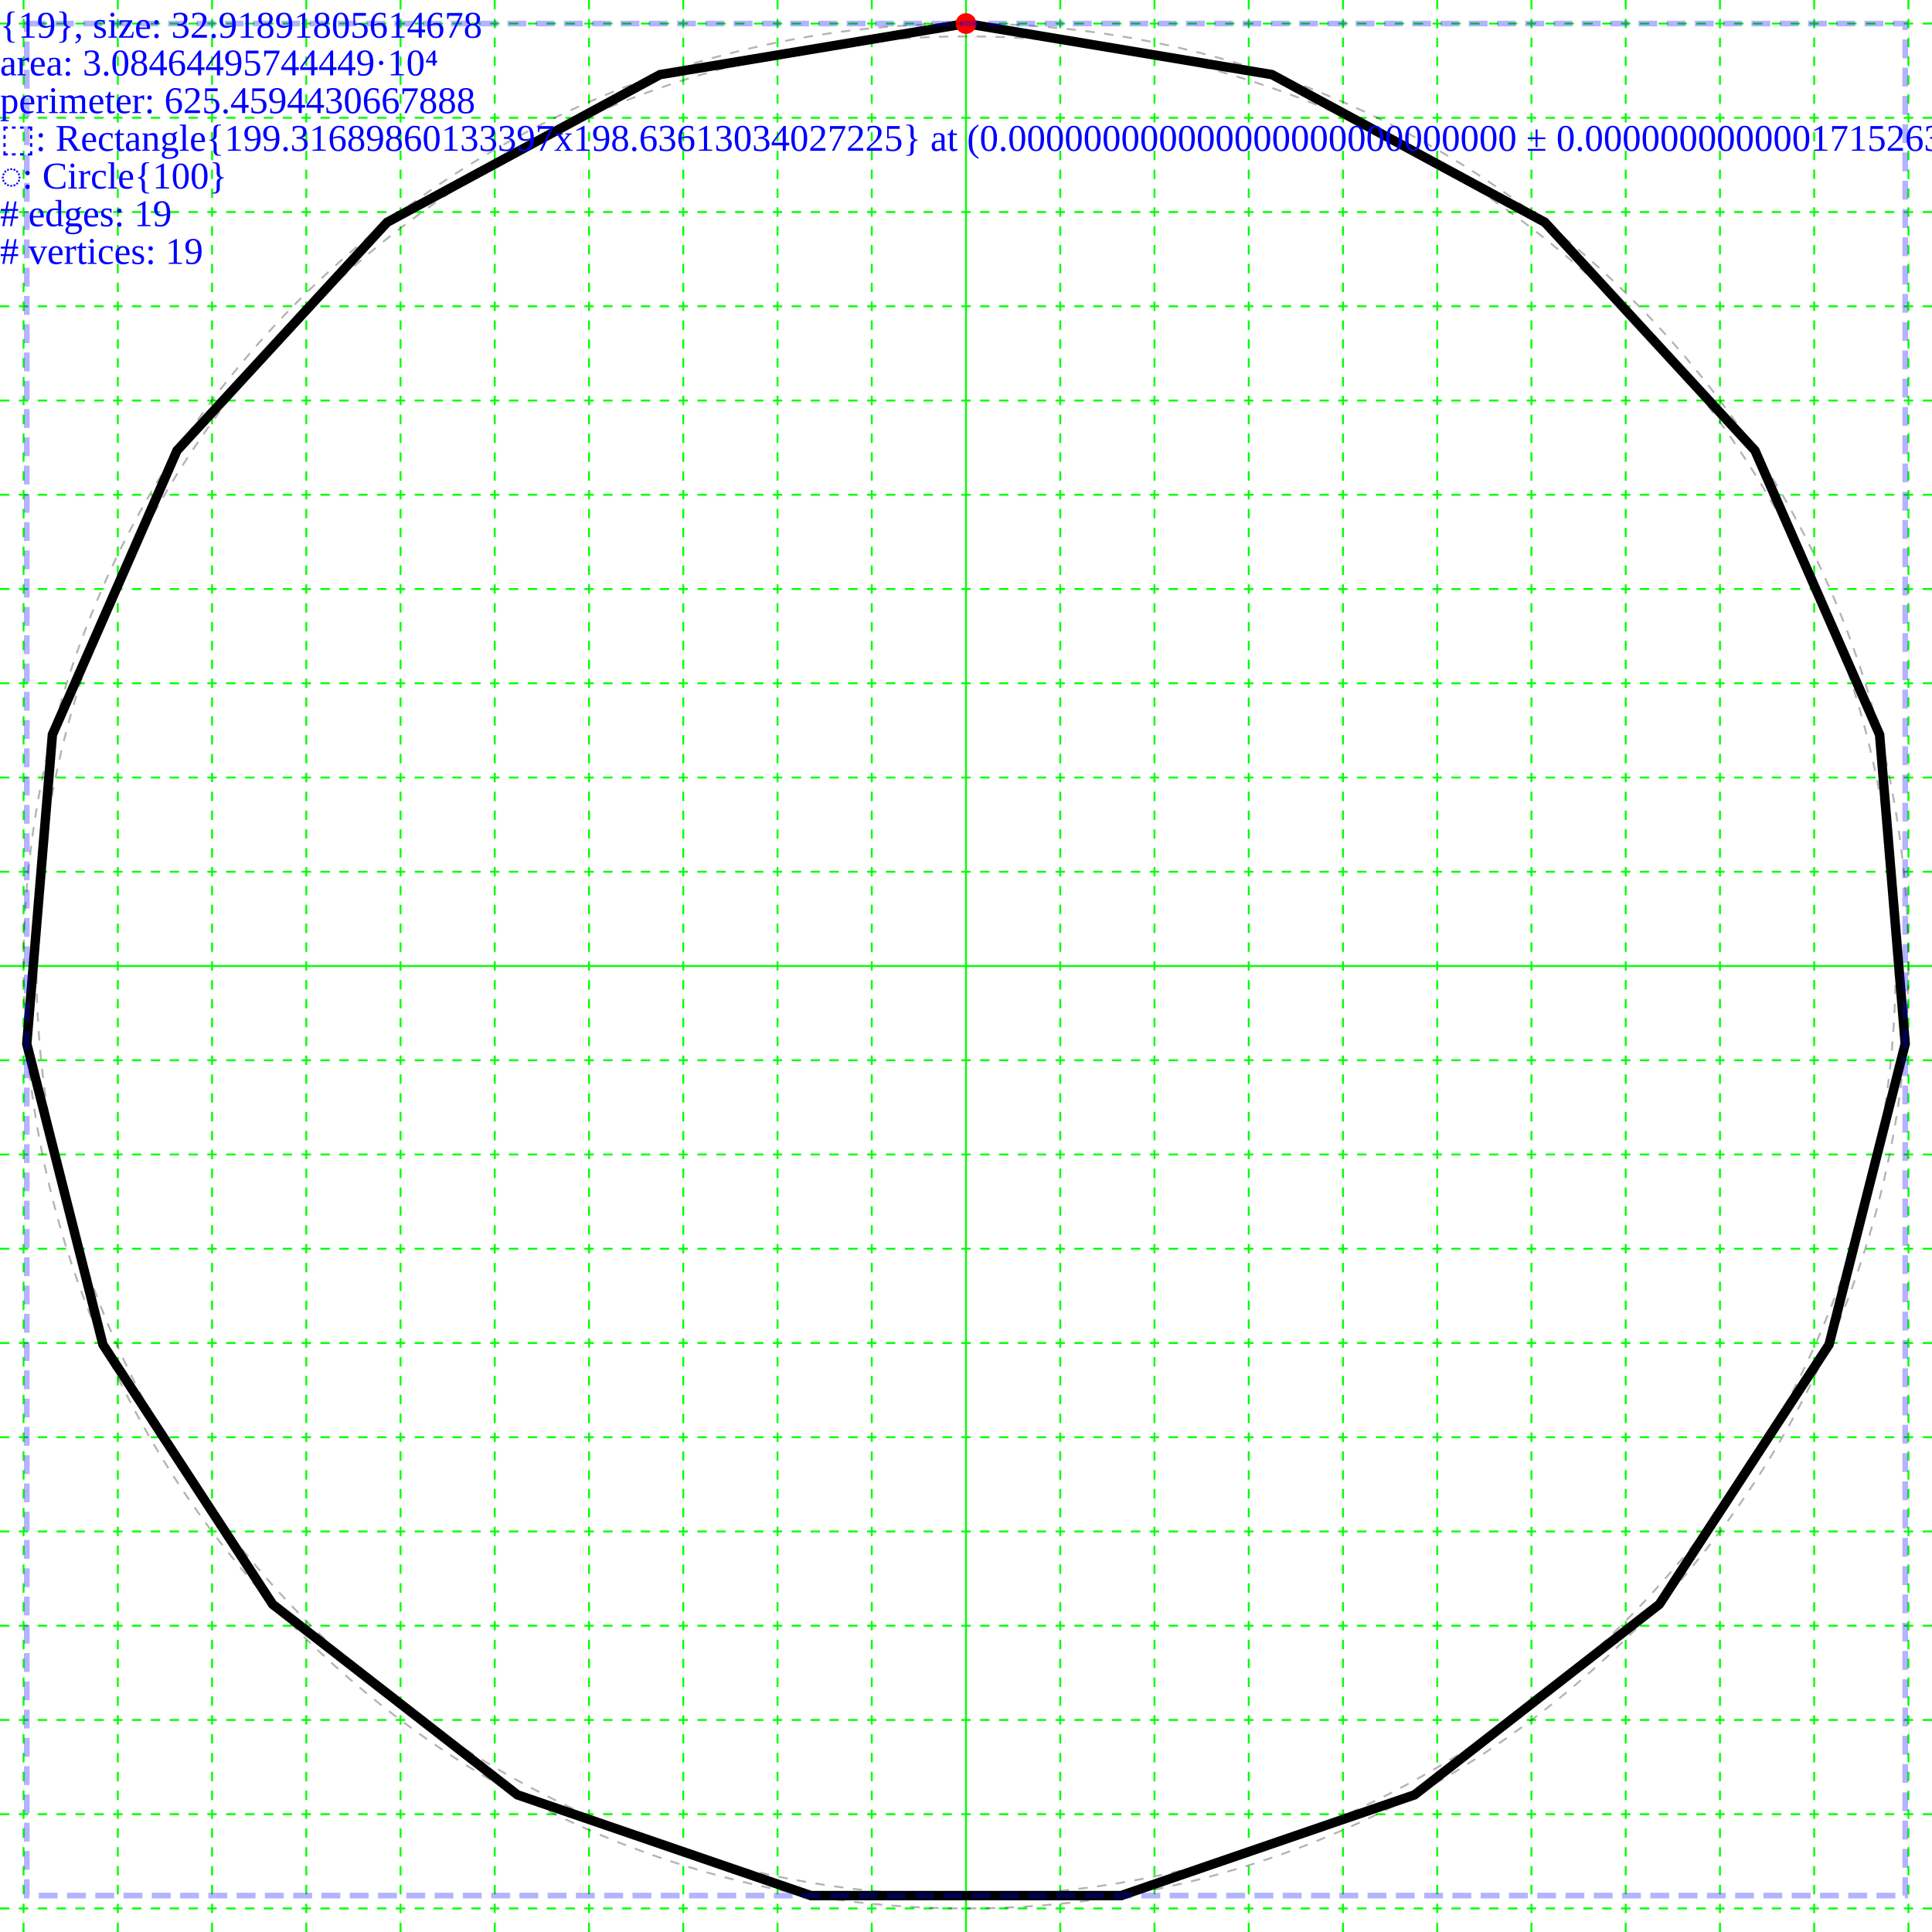
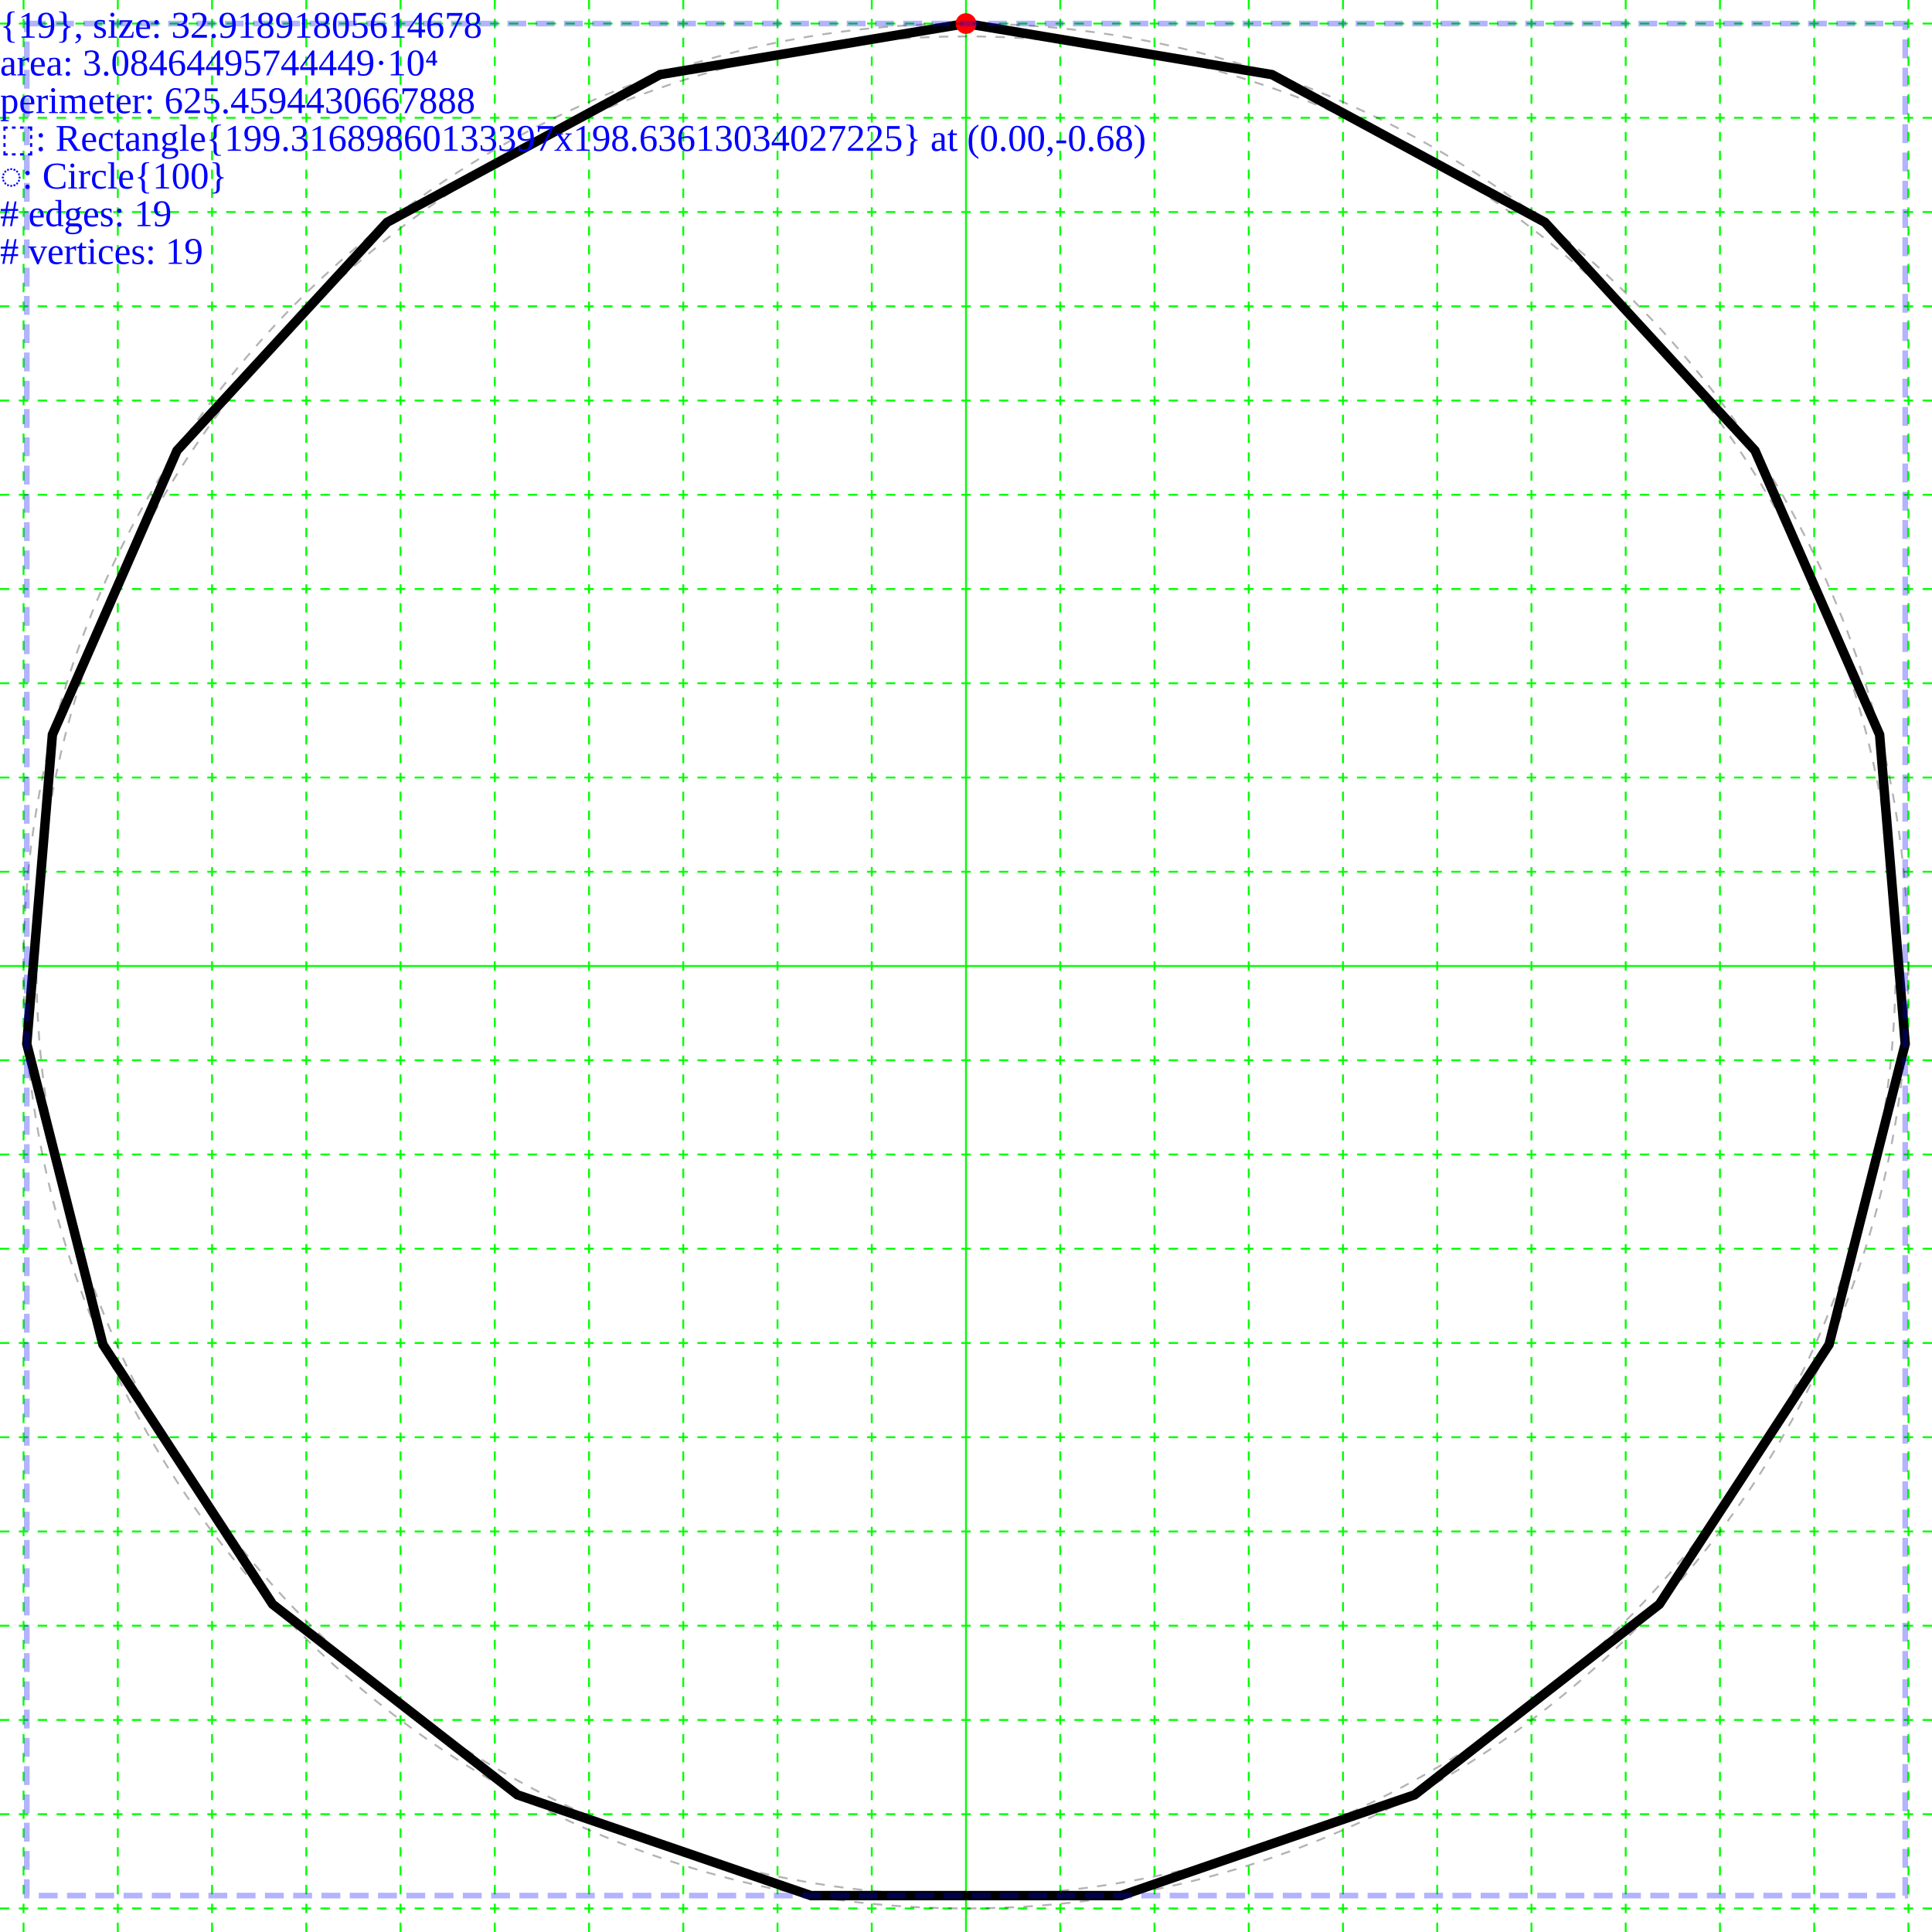
<svg xmlns="http://www.w3.org/2000/svg" height="205.0" width="205.0">
  <g transform="translate(102.5,102.5)">
    <g id="grid">
      <line stroke="#00ff00" stroke-width="0.2" x1="0" x2="0" y1="-102.5" y2="102.5" />
      <line stroke="#00ff00" stroke-dasharray="1,1" stroke-width="0.2" x1="10.0" x2="10.0" y1="-102.5" y2="102.5" />
      <line stroke="#00ff00" stroke-dasharray="1,1" stroke-width="0.2" x1="-10.0" x2="-10.0" y1="-102.5" y2="102.5" />
      <line stroke="#00ff00" stroke-dasharray="1,1" stroke-width="0.2" x1="20.0" x2="20.0" y1="-102.5" y2="102.5" />
      <line stroke="#00ff00" stroke-dasharray="1,1" stroke-width="0.2" x1="-20.0" x2="-20.0" y1="-102.5" y2="102.5" />
      <line stroke="#00ff00" stroke-dasharray="1,1" stroke-width="0.2" x1="30.0" x2="30.0" y1="-102.5" y2="102.5" />
      <line stroke="#00ff00" stroke-dasharray="1,1" stroke-width="0.2" x1="-30.0" x2="-30.0" y1="-102.5" y2="102.5" />
      <line stroke="#00ff00" stroke-dasharray="1,1" stroke-width="0.2" x1="40.0" x2="40.0" y1="-102.5" y2="102.5" />
      <line stroke="#00ff00" stroke-dasharray="1,1" stroke-width="0.2" x1="-40.0" x2="-40.0" y1="-102.5" y2="102.5" />
      <line stroke="#00ff00" stroke-dasharray="1,1" stroke-width="0.2" x1="50.0" x2="50.0" y1="-102.5" y2="102.5" />
      <line stroke="#00ff00" stroke-dasharray="1,1" stroke-width="0.2" x1="-50.0" x2="-50.0" y1="-102.5" y2="102.5" />
      <line stroke="#00ff00" stroke-dasharray="1,1" stroke-width="0.2" x1="60.0" x2="60.0" y1="-102.5" y2="102.5" />
      <line stroke="#00ff00" stroke-dasharray="1,1" stroke-width="0.2" x1="-60.0" x2="-60.0" y1="-102.5" y2="102.5" />
      <line stroke="#00ff00" stroke-dasharray="1,1" stroke-width="0.2" x1="70.0" x2="70.0" y1="-102.5" y2="102.5" />
      <line stroke="#00ff00" stroke-dasharray="1,1" stroke-width="0.2" x1="-70.0" x2="-70.0" y1="-102.5" y2="102.5" />
      <line stroke="#00ff00" stroke-dasharray="1,1" stroke-width="0.2" x1="80.0" x2="80.0" y1="-102.5" y2="102.5" />
      <line stroke="#00ff00" stroke-dasharray="1,1" stroke-width="0.2" x1="-80.0" x2="-80.0" y1="-102.5" y2="102.5" />
      <line stroke="#00ff00" stroke-dasharray="1,1" stroke-width="0.2" x1="90.0" x2="90.0" y1="-102.5" y2="102.5" />
      <line stroke="#00ff00" stroke-dasharray="1,1" stroke-width="0.2" x1="-90.0" x2="-90.0" y1="-102.5" y2="102.5" />
      <line stroke="#00ff00" stroke-dasharray="1,1" stroke-width="0.2" x1="100.0" x2="100.0" y1="-102.5" y2="102.5" />
      <line stroke="#00ff00" stroke-dasharray="1,1" stroke-width="0.2" x1="-100.0" x2="-100.0" y1="-102.5" y2="102.5" />
      <line stroke="#00ff00" stroke-dasharray="1,1" stroke-width="0.2" x1="110.0" x2="110.0" y1="-102.5" y2="102.5" />
      <line stroke="#00ff00" stroke-dasharray="1,1" stroke-width="0.2" x1="-110.0" x2="-110.0" y1="-102.5" y2="102.5" />
      <line stroke="#00ff00" stroke-width="0.2" x1="-102.5" x2="102.5" y1="0" y2="0" />
      <line stroke="#00ff00" stroke-dasharray="1,1" stroke-width="0.2" x1="-102.5" x2="102.5" y1="10.0" y2="10.0" />
      <line stroke="#00ff00" stroke-dasharray="1,1" stroke-width="0.2" x1="-102.5" x2="102.5" y1="-10.0" y2="-10.0" />
      <line stroke="#00ff00" stroke-dasharray="1,1" stroke-width="0.2" x1="-102.5" x2="102.5" y1="20.0" y2="20.0" />
      <line stroke="#00ff00" stroke-dasharray="1,1" stroke-width="0.2" x1="-102.5" x2="102.5" y1="-20.0" y2="-20.0" />
      <line stroke="#00ff00" stroke-dasharray="1,1" stroke-width="0.2" x1="-102.5" x2="102.5" y1="30.0" y2="30.0" />
      <line stroke="#00ff00" stroke-dasharray="1,1" stroke-width="0.2" x1="-102.5" x2="102.5" y1="-30.0" y2="-30.0" />
      <line stroke="#00ff00" stroke-dasharray="1,1" stroke-width="0.2" x1="-102.5" x2="102.5" y1="40.0" y2="40.0" />
      <line stroke="#00ff00" stroke-dasharray="1,1" stroke-width="0.2" x1="-102.5" x2="102.5" y1="-40.0" y2="-40.0" />
      <line stroke="#00ff00" stroke-dasharray="1,1" stroke-width="0.2" x1="-102.5" x2="102.5" y1="50.0" y2="50.0" />
      <line stroke="#00ff00" stroke-dasharray="1,1" stroke-width="0.2" x1="-102.5" x2="102.5" y1="-50.0" y2="-50.0" />
      <line stroke="#00ff00" stroke-dasharray="1,1" stroke-width="0.2" x1="-102.5" x2="102.5" y1="60.0" y2="60.0" />
      <line stroke="#00ff00" stroke-dasharray="1,1" stroke-width="0.2" x1="-102.5" x2="102.5" y1="-60.0" y2="-60.0" />
      <line stroke="#00ff00" stroke-dasharray="1,1" stroke-width="0.2" x1="-102.5" x2="102.5" y1="70.0" y2="70.0" />
      <line stroke="#00ff00" stroke-dasharray="1,1" stroke-width="0.2" x1="-102.5" x2="102.5" y1="-70.0" y2="-70.0" />
      <line stroke="#00ff00" stroke-dasharray="1,1" stroke-width="0.2" x1="-102.5" x2="102.5" y1="80.0" y2="80.0" />
      <line stroke="#00ff00" stroke-dasharray="1,1" stroke-width="0.2" x1="-102.5" x2="102.5" y1="-80.0" y2="-80.0" />
      <line stroke="#00ff00" stroke-dasharray="1,1" stroke-width="0.2" x1="-102.5" x2="102.5" y1="90.0" y2="90.0" />
      <line stroke="#00ff00" stroke-dasharray="1,1" stroke-width="0.2" x1="-102.5" x2="102.5" y1="-90.0" y2="-90.0" />
      <line stroke="#00ff00" stroke-dasharray="1,1" stroke-width="0.2" x1="-102.5" x2="102.5" y1="100.0" y2="100.0" />
      <line stroke="#00ff00" stroke-dasharray="1,1" stroke-width="0.2" x1="-102.5" x2="102.5" y1="-100.0" y2="-100.0" />
      <line stroke="#00ff00" stroke-dasharray="1,1" stroke-width="0.2" x1="-102.5" x2="102.5" y1="110.0" y2="110.0" />
      <line stroke="#00ff00" stroke-dasharray="1,1" stroke-width="0.2" x1="-102.5" x2="102.5" y1="-110.0" y2="-110.0" />
      <line stroke="#00ff00" stroke-dasharray="1,1" stroke-width="0.2" x1="-102.5" x2="102.5" y1="120.0" y2="120.0" />
      <line stroke="#00ff00" stroke-dasharray="1,1" stroke-width="0.2" x1="-102.5" x2="102.5" y1="-120.0" y2="-120.0" />
      <line stroke="#00ff00" stroke-dasharray="1,1" stroke-width="0.2" x1="-102.5" x2="102.5" y1="130.0" y2="130.0" />
      <line stroke="#00ff00" stroke-dasharray="1,1" stroke-width="0.2" x1="-102.5" x2="102.5" y1="-130.0" y2="-130.0" />
      <line stroke="#00ff00" stroke-dasharray="1,1" stroke-width="0.2" x1="-102.5" x2="102.5" y1="140.0" y2="140.0" />
      <line stroke="#00ff00" stroke-dasharray="1,1" stroke-width="0.2" x1="-102.5" x2="102.5" y1="-140.0" y2="-140.0" />
      <line stroke="#00ff00" stroke-dasharray="1,1" stroke-width="0.2" x1="-102.5" x2="102.5" y1="150.0" y2="150.0" />
      <line stroke="#00ff00" stroke-dasharray="1,1" stroke-width="0.2" x1="-102.5" x2="102.5" y1="-150.0" y2="-150.0" />
      <line stroke="#00ff00" stroke-dasharray="1,1" stroke-width="0.2" x1="-102.5" x2="102.5" y1="160.0" y2="160.0" />
      <line stroke="#00ff00" stroke-dasharray="1,1" stroke-width="0.2" x1="-102.5" x2="102.5" y1="-160.0" y2="-160.0" />
      <line stroke="#00ff00" stroke-dasharray="1,1" stroke-width="0.2" x1="-102.5" x2="102.5" y1="170.0" y2="170.0" />
      <line stroke="#00ff00" stroke-dasharray="1,1" stroke-width="0.2" x1="-102.5" x2="102.5" y1="-170.0" y2="-170.0" />
      <line stroke="#00ff00" stroke-dasharray="1,1" stroke-width="0.2" x1="-102.5" x2="102.5" y1="180.0" y2="180.0" />
      <line stroke="#00ff00" stroke-dasharray="1,1" stroke-width="0.2" x1="-102.5" x2="102.5" y1="-180.0" y2="-180.0" />
      <line stroke="#00ff00" stroke-dasharray="1,1" stroke-width="0.2" x1="-102.5" x2="102.5" y1="190.0" y2="190.0" />
      <line stroke="#00ff00" stroke-dasharray="1,1" stroke-width="0.2" x1="-102.5" x2="102.5" y1="-190.0" y2="-190.0" />
      <line stroke="#00ff00" stroke-dasharray="1,1" stroke-width="0.2" x1="-102.5" x2="102.5" y1="200.0" y2="200.0" />
      <line stroke="#00ff00" stroke-dasharray="1,1" stroke-width="0.2" x1="-102.5" x2="102.5" y1="-200.0" y2="-200.0" />
      <line stroke="#00ff00" stroke-dasharray="1,1" stroke-width="0.2" x1="-102.5" x2="102.5" y1="210.0" y2="210.0" />
      <line stroke="#00ff00" stroke-dasharray="1,1" stroke-width="0.2" x1="-102.5" x2="102.5" y1="-210.0" y2="-210.0" />
    </g>
    <g>
      <polygon fill="none" points="6.123233995736766E-15,-100.0 32.47,-94.582 61.421,-78.914 83.717,-54.695 96.94,-24.549 99.658,8.258 91.577,40.17 73.572,67.728 47.595,87.947 16.459,98.636 -16.459,98.636 -47.595,87.947 -73.572,67.728 -91.577,40.17 -99.658,8.258 -96.94,-24.549 -83.717,-54.695 -61.421,-78.914 -32.47,-94.582" stroke="black" stroke-width="1" />
      <circle cx="6.123233995736766E-15" cy="-100.0" fill="#ff0000" r="1.1" />
      <circle fill="none" r="98.636" stroke="black" stroke-dasharray="1,1" stroke-opacity="0.3" stroke-width="0.2" />
      <circle fill="none" r="100.0" stroke="black" stroke-dasharray="1,1" stroke-opacity="0.3" stroke-width="0.2" />
      <rect fill="none" height="198.636" stroke="blue" stroke-dasharray="2,1" stroke-opacity="0.3" stroke-width="0.6" width="199.317" x="-99.658" y="-100.0" />
    </g>
  </g>
  <g>
    <text fill="blue" font-size="4.0" id="info" x="0" y="0">
      <tspan dy="4.0" x="0">{19}, size: 32.91891805614678</tspan>
      <tspan dy="4.0" x="0">area: 3.08464495744449·10⁴</tspan>
      <tspan dy="4.0" x="0">perimeter: 625.4594430667888</tspan>
-       <tspan dy="4.0" x="0">⬚: Rectangle{199.31689860133397x198.63613034027225} at (0.000000000000000000000000000 ± 0.000000000000171526343018815,-0.68193482986388)</tspan>
+       <tspan dy="4.0" x="0">⬚: Rectangle{199.31689860133397x198.63613034027225} at (0.00,-0.68)</tspan>
      <tspan dy="4.0" x="0">◌: Circle{100}</tspan>
      <tspan dy="4.0" x="0"># edges: 19</tspan>
      <tspan dy="4.0" x="0"># vertices: 19</tspan>
    </text>
  </g>
</svg>
